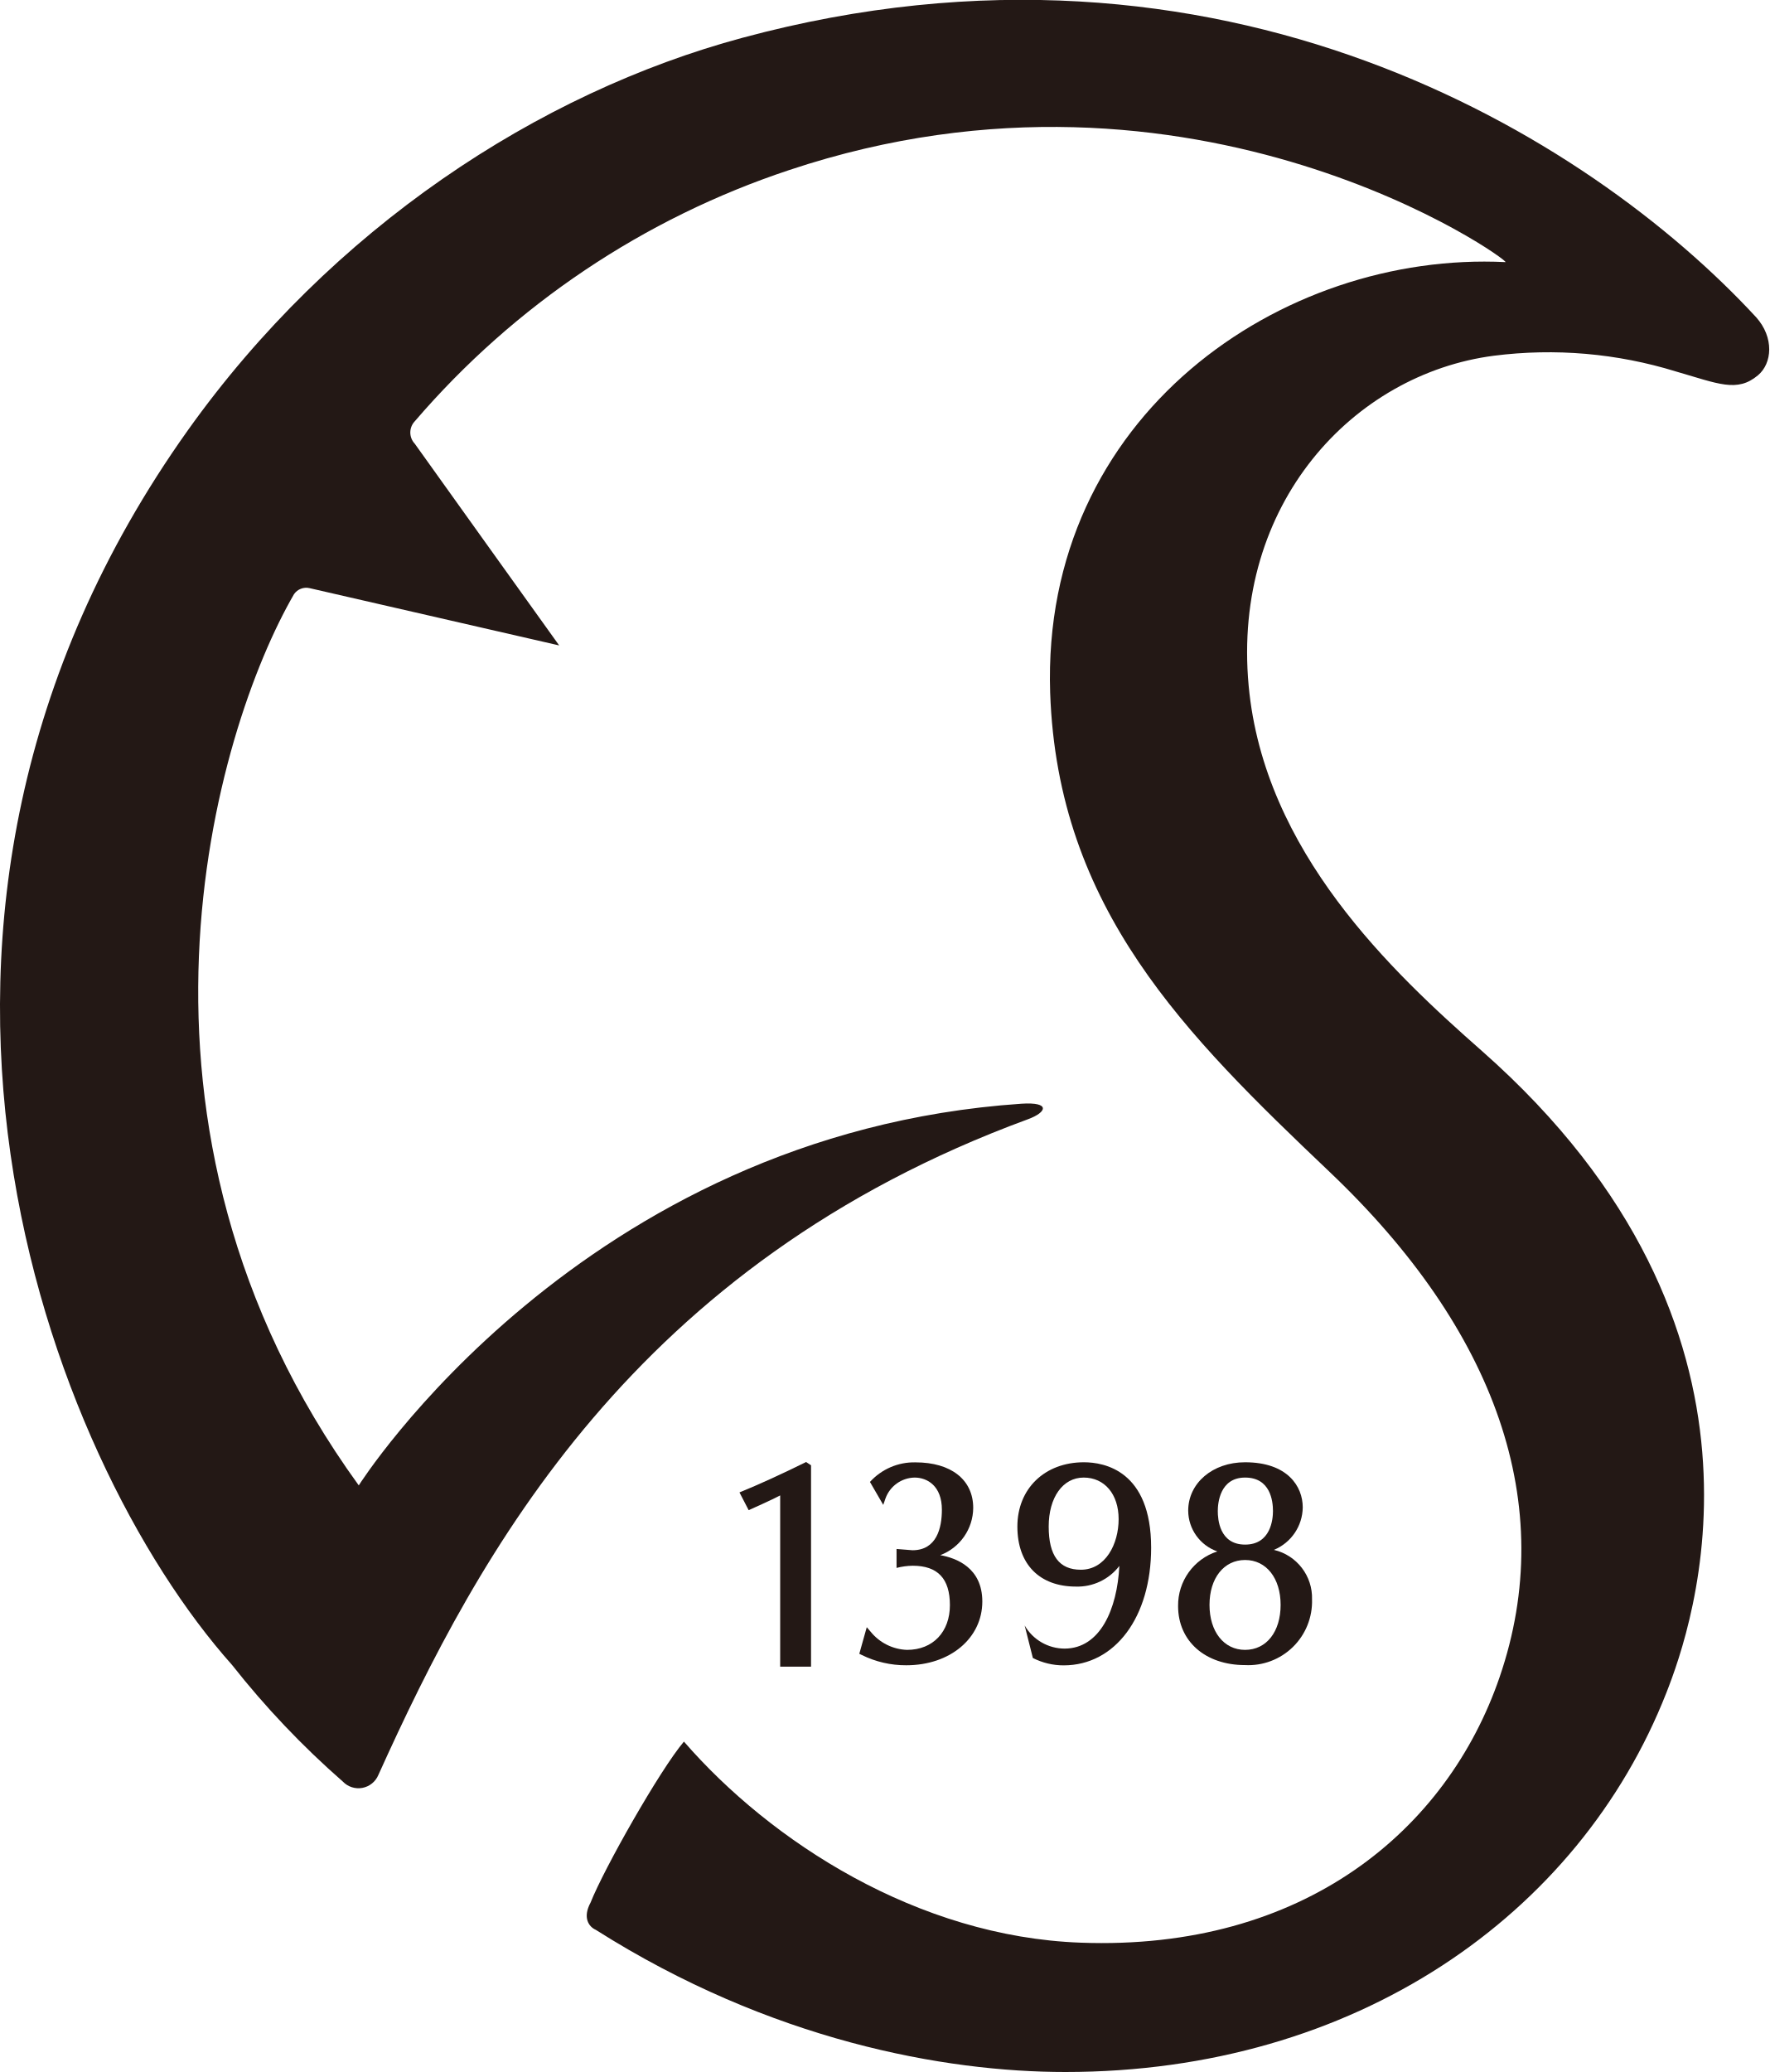
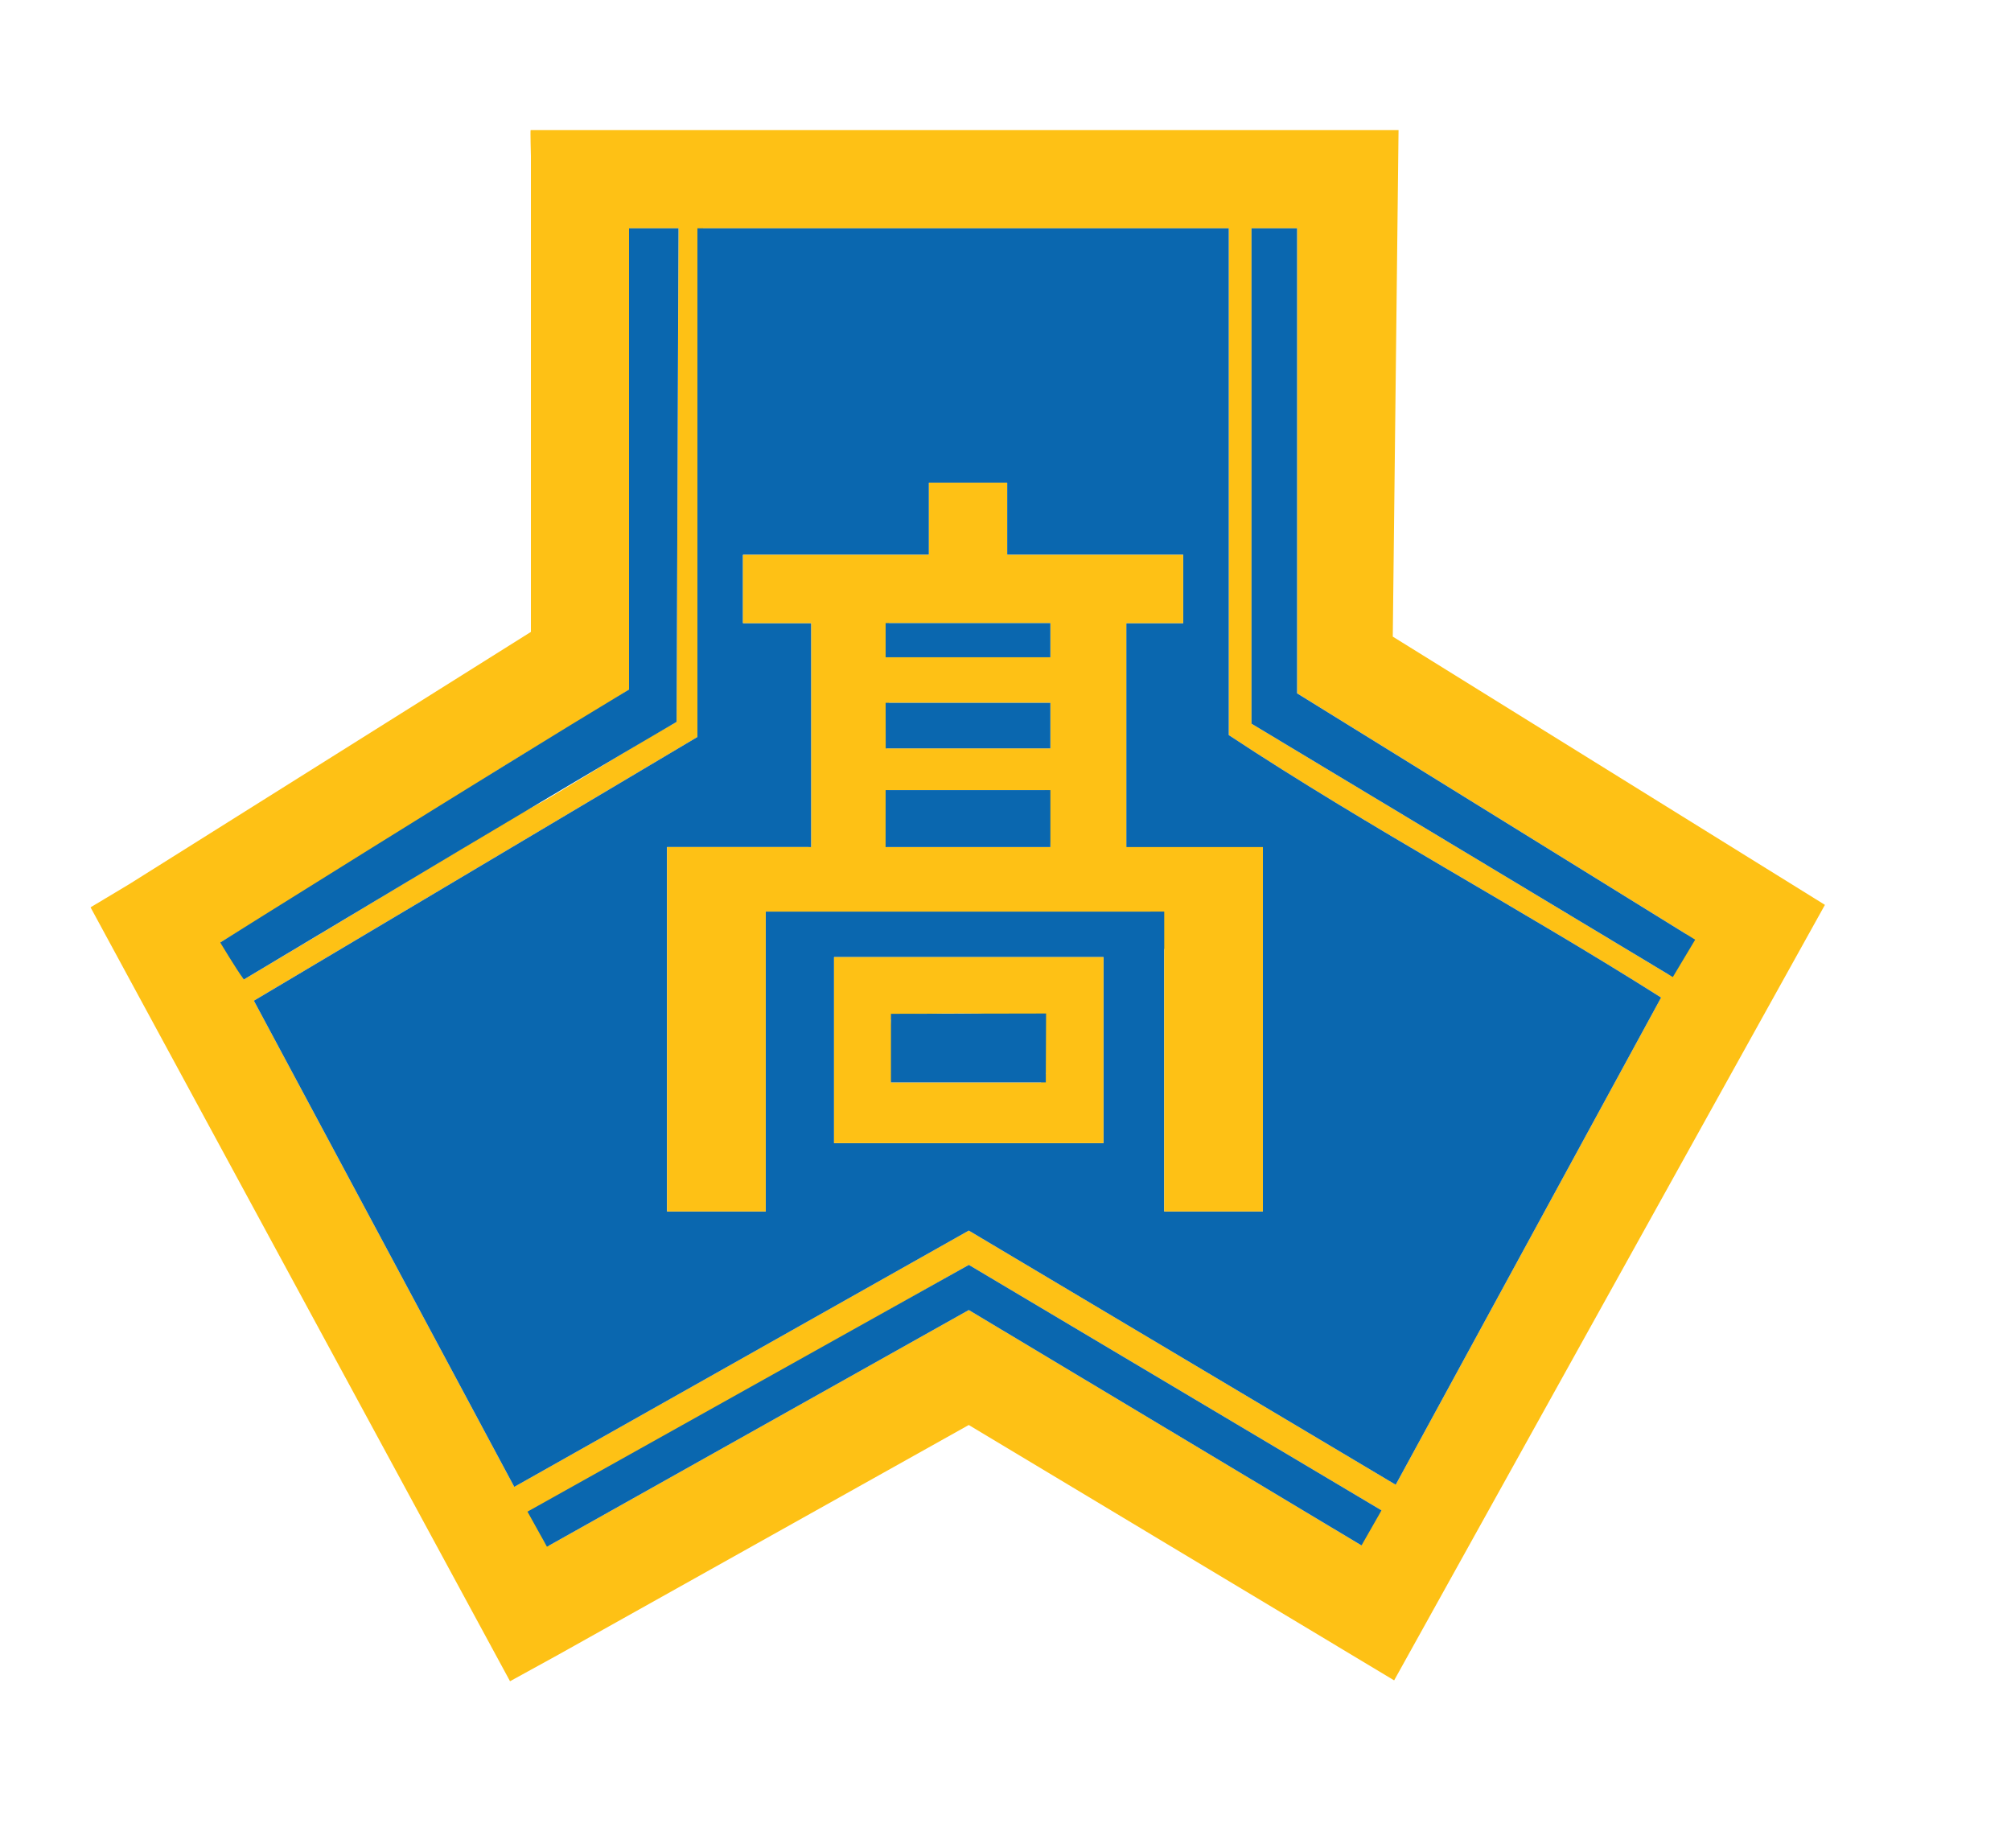
- <svg xmlns="http://www.w3.org/2000/svg" viewBox="0 0 194.32 227.51">
+ <svg xmlns="http://www.w3.org/2000/svg" id="_레이어_1" data-name="레이어 1" viewBox="0 0 529.89 486.7">
  <defs>
-     <style>.cls-1{fill:#231815}</style>
+     <style>
+       .cls-1 {
+         fill: #0a67af;
+       }
+ 
+       .cls-2 {
+         fill: #fec115;
+       }
+     </style>
  </defs>
-   <g id="레이어_2" data-name="레이어 2">
-     <path d="M37.65,195.62a95.77,95.77,0,0,1-12.17-12.81C5.35,160.23-17.64,101,20.62,47.26,36.41,25.1,59.07,10.19,81.57,4.14,134.06-10,174.4,14.85,192.86,34.83c2,2.23,1.77,5.07.2,6.38-2.29,1.92-4.35.92-9-.42a47.43,47.43,0,0,0-20-1.73c-15.42,2-28.78,16.27-26.93,36.24,1.69,18.24,15.75,31.41,25.63,40.11C197.43,146,185.83,178.69,183,185.88c-9.59,24.41-34.16,41.63-66,41.63-13.24,0-32.35-3.43-51.57-15.61-.75-.33-1.48-1.32-.57-3,1.47-3.71,7.6-14.54,10.25-17.67,9.55,11,25.67,21.43,43.58,22.08,24.47.9,40.24-12.35,46-29.16,6.49-18.89-.41-38.14-18.71-55.51-15.77-15-29.83-28.83-30.65-52.58-1-30.42,25.44-48.49,50-47.28.75,0-34-25-78.65-10.11A92.62,92.62,0,0,0,45.55,46.26a1.79,1.79,0,0,0,0,2.46c.7,1,15.86,22.15,15.86,22.15L34,64.58a1.63,1.63,0,0,0-1.71.66c-8.7,15-21.52,58.36,7.11,97.86,0,0,24.37-38.62,72.78-41.91,3.22-.21,2.81.94.7,1.71-43.24,15.89-60.31,47.6-71.33,72A2.37,2.37,0,0,1,37.65,195.62Z" class="cls-1" />
-     <path d="M82.22,165.82s2.7-1.2,3.46-1.62V183h3.39V160.89l-.55-.36-.17.09c-2.47,1.22-5,2.38-7.14,3.25Z" class="cls-1" />
-     <path d="M100.23,171.92c2.76,0,4.09,1.42,4.09,4.33s-1.84,4.91-4.71,4.91a5.38,5.38,0,0,1-4-2l-.42-.49-.82,2.92.27.13a10.9,10.9,0,0,0,4.89,1.13c4.84,0,8.35-3,8.35-7,0-3.72-2.87-4.78-4.62-5.09a5.59,5.59,0,0,0,3.62-5.19c0-3.09-2.43-5-6.34-5a6.54,6.54,0,0,0-5,2.15L97,165.24l.25-.72a3.47,3.47,0,0,1,3.19-2.28c1.4,0,3,.92,3,3.53,0,2-.57,4.45-3.23,4.45l-1.75-.14v2.08A7.52,7.52,0,0,1,100.23,171.92Z" class="cls-1" />
-     <path d="M112.53,178.48l.9,3.57a7.39,7.39,0,0,0,3.38.81c5.66,0,9.61-5.31,9.61-12.92,0-8.47-5.16-9.38-7.38-9.38-4.31,0-7.31,2.9-7.31,7.06s2.46,6.59,6.43,6.59a5.78,5.78,0,0,0,4.77-2.27c-.24,4.74-2.1,9.06-6,9.08A5.08,5.08,0,0,1,112.53,178.48Zm6.17-6.12c-2.38,0-3.53-1.55-3.53-4.74s1.54-5.38,3.84-5.38,3.84,1.83,3.84,4.56S121.42,172.36,118.7,172.36Z" class="cls-1" />
-     <path d="M139.9,170.18a5.11,5.11,0,0,0,3.17-4.67c0-2.29-1.66-4.95-6.34-4.95-3.56,0-6.24,2.29-6.24,5.32a4.77,4.77,0,0,0,3.2,4.47,6.22,6.22,0,0,0-4.31,6c0,3.87,3,6.48,7.35,6.48a7,7,0,0,0,7.36-7.2A5.42,5.42,0,0,0,139.9,170.18Zm-6.16-4.26c0-.86.22-3.68,3-3.68s3.06,2.57,3.06,3.68c0,.86-.22,3.68-3.06,3.68S133.74,166.78,133.74,165.92Zm3,15.24c-2.33,0-3.91-2-3.91-4.94s1.58-4.93,3.91-4.93,3.9,2,3.9,4.93S139.1,181.16,136.73,181.16Z" class="cls-1" />
+   <path class="cls-2" d="M147.11,435.94l-12.72,6.99L23.86,239.04l10.12-6.06,105.91-66.5V41.1c0-.11-.18-6.82-.07-6.82h228.69l-1.52,133.44,113.87,70.67-113.51,204.31-112.08-67.28M165.77,60.16v121.5c-11.6,7.52-23.66,14.34-35.37,21.67-3.31,2.07-6.8,4.45-10.32,6.64-19.73,12.3-42.11,26.36-62.04,38.34,3.53,3.53,4.11,6.83,6.21,9.75,23.97-14.21,47.78-28.7,71.69-43,3.15-1.88,6.16-3.3,9.15-5.08,11.07-6.58,21.97-13.48,33.2-19.8l.5-130.02h-13.01ZM183.77,194.16l-116.87,69.48,68.61,128.08,119.76-67.52,112.49,66.96,69.93-128.35c-37.52-23.77-76.9-44.7-113.92-69.15V60.16h-138.5M341.77,60.16h-12v130.5l109.31,65.73c3.42,2.66,5.24-10.28,5.24-10.28l-102.54-63.46V60.16ZM140.46,397.94s2.65,9.98,4.29,9.2l110.52-62.01,103.48,62.02c.46-3.36,5.27-9.24,5.27-9.24l-108.73-64.67" />
+   <g>
+     <path class="cls-1" d="M323.77,60.16v133.5c37.02,24.46,76.4,45.39,113.92,69.15l-69.93,128.35-112.49-66.96-119.76,67.52-68.61-128.08,116.87-69.48V60.16M296.77,223.17v-59.01h15v-18h-46.38v-19h-20.62v19h-49v18h18v59.04l-1-.04h-37v96h26v-79h105v79h26M332.77,223.16,290.77,252.16h-71v49h71v-49Z" />
+     <path class="cls-1" d="M165.77,60.16h13.01l-.5,130.02c-38.16,22.34-76.05,45.19-114.04,67.88-2.1-2.92-6.21-9.75-6.21-9.75,0,0,70.82-44.43,107.72-66.65V60.16Z" />
+     <polygon class="cls-1" points="341.77 60.16 341.77 182.66 446.67 247.57 440.78 257.41 329.77 190.66 329.77 60.16 341.77 60.16" />
+     <path class="cls-1" d="M255.29,333.24l108.73,64.67-5.27,9.24-103.48-62.02-111.15,62.36-5.13-9.24" />
+     <g>
+       <path class="cls-2" d="M213.77,223.16v-59h-18v-18h49v-19h20.61v19h46.39v18h-15v59.01M332.77,223.16v96h-26v-79h-105v79h-26v-96M276.77,164.16h-42.5l-.5,9h43v-9ZM276.77,185.16h-42.5s.45,9.67-.5,12h43v-12ZM233.77,223.16h43c-.33-2.44-1.5-15-1.5-15h-41" />
+       <path class="cls-2" d="M290.77,252.16v49h-71v-49h71ZM234.77,268.66s.75,11.85,0,16.5h39.5c.35,0,1.31-2.26,1.31-2.26l-1.39-14.85c-1.77-1.26-27.85-1.09-31.98-.92-1.44.06-7.44,1.53-7.44,1.53Z" />
+       <path class="cls-1" d="M233.36,208.16h43.41v15h-43.42" />
+       <polygon class="cls-1" points="276.77 185.16 276.77 197.16 233.38 197.16 233.36 185.16 276.77 185.16" />
+       <rect class="cls-1" x="233.36" y="164.16" width="43.41" height="9" />
+       <path class="cls-1" d="M234.77,267.09l40.87-.08-.07,15.89v2.26h-40.81" />
+     </g>
  </g>
</svg>
